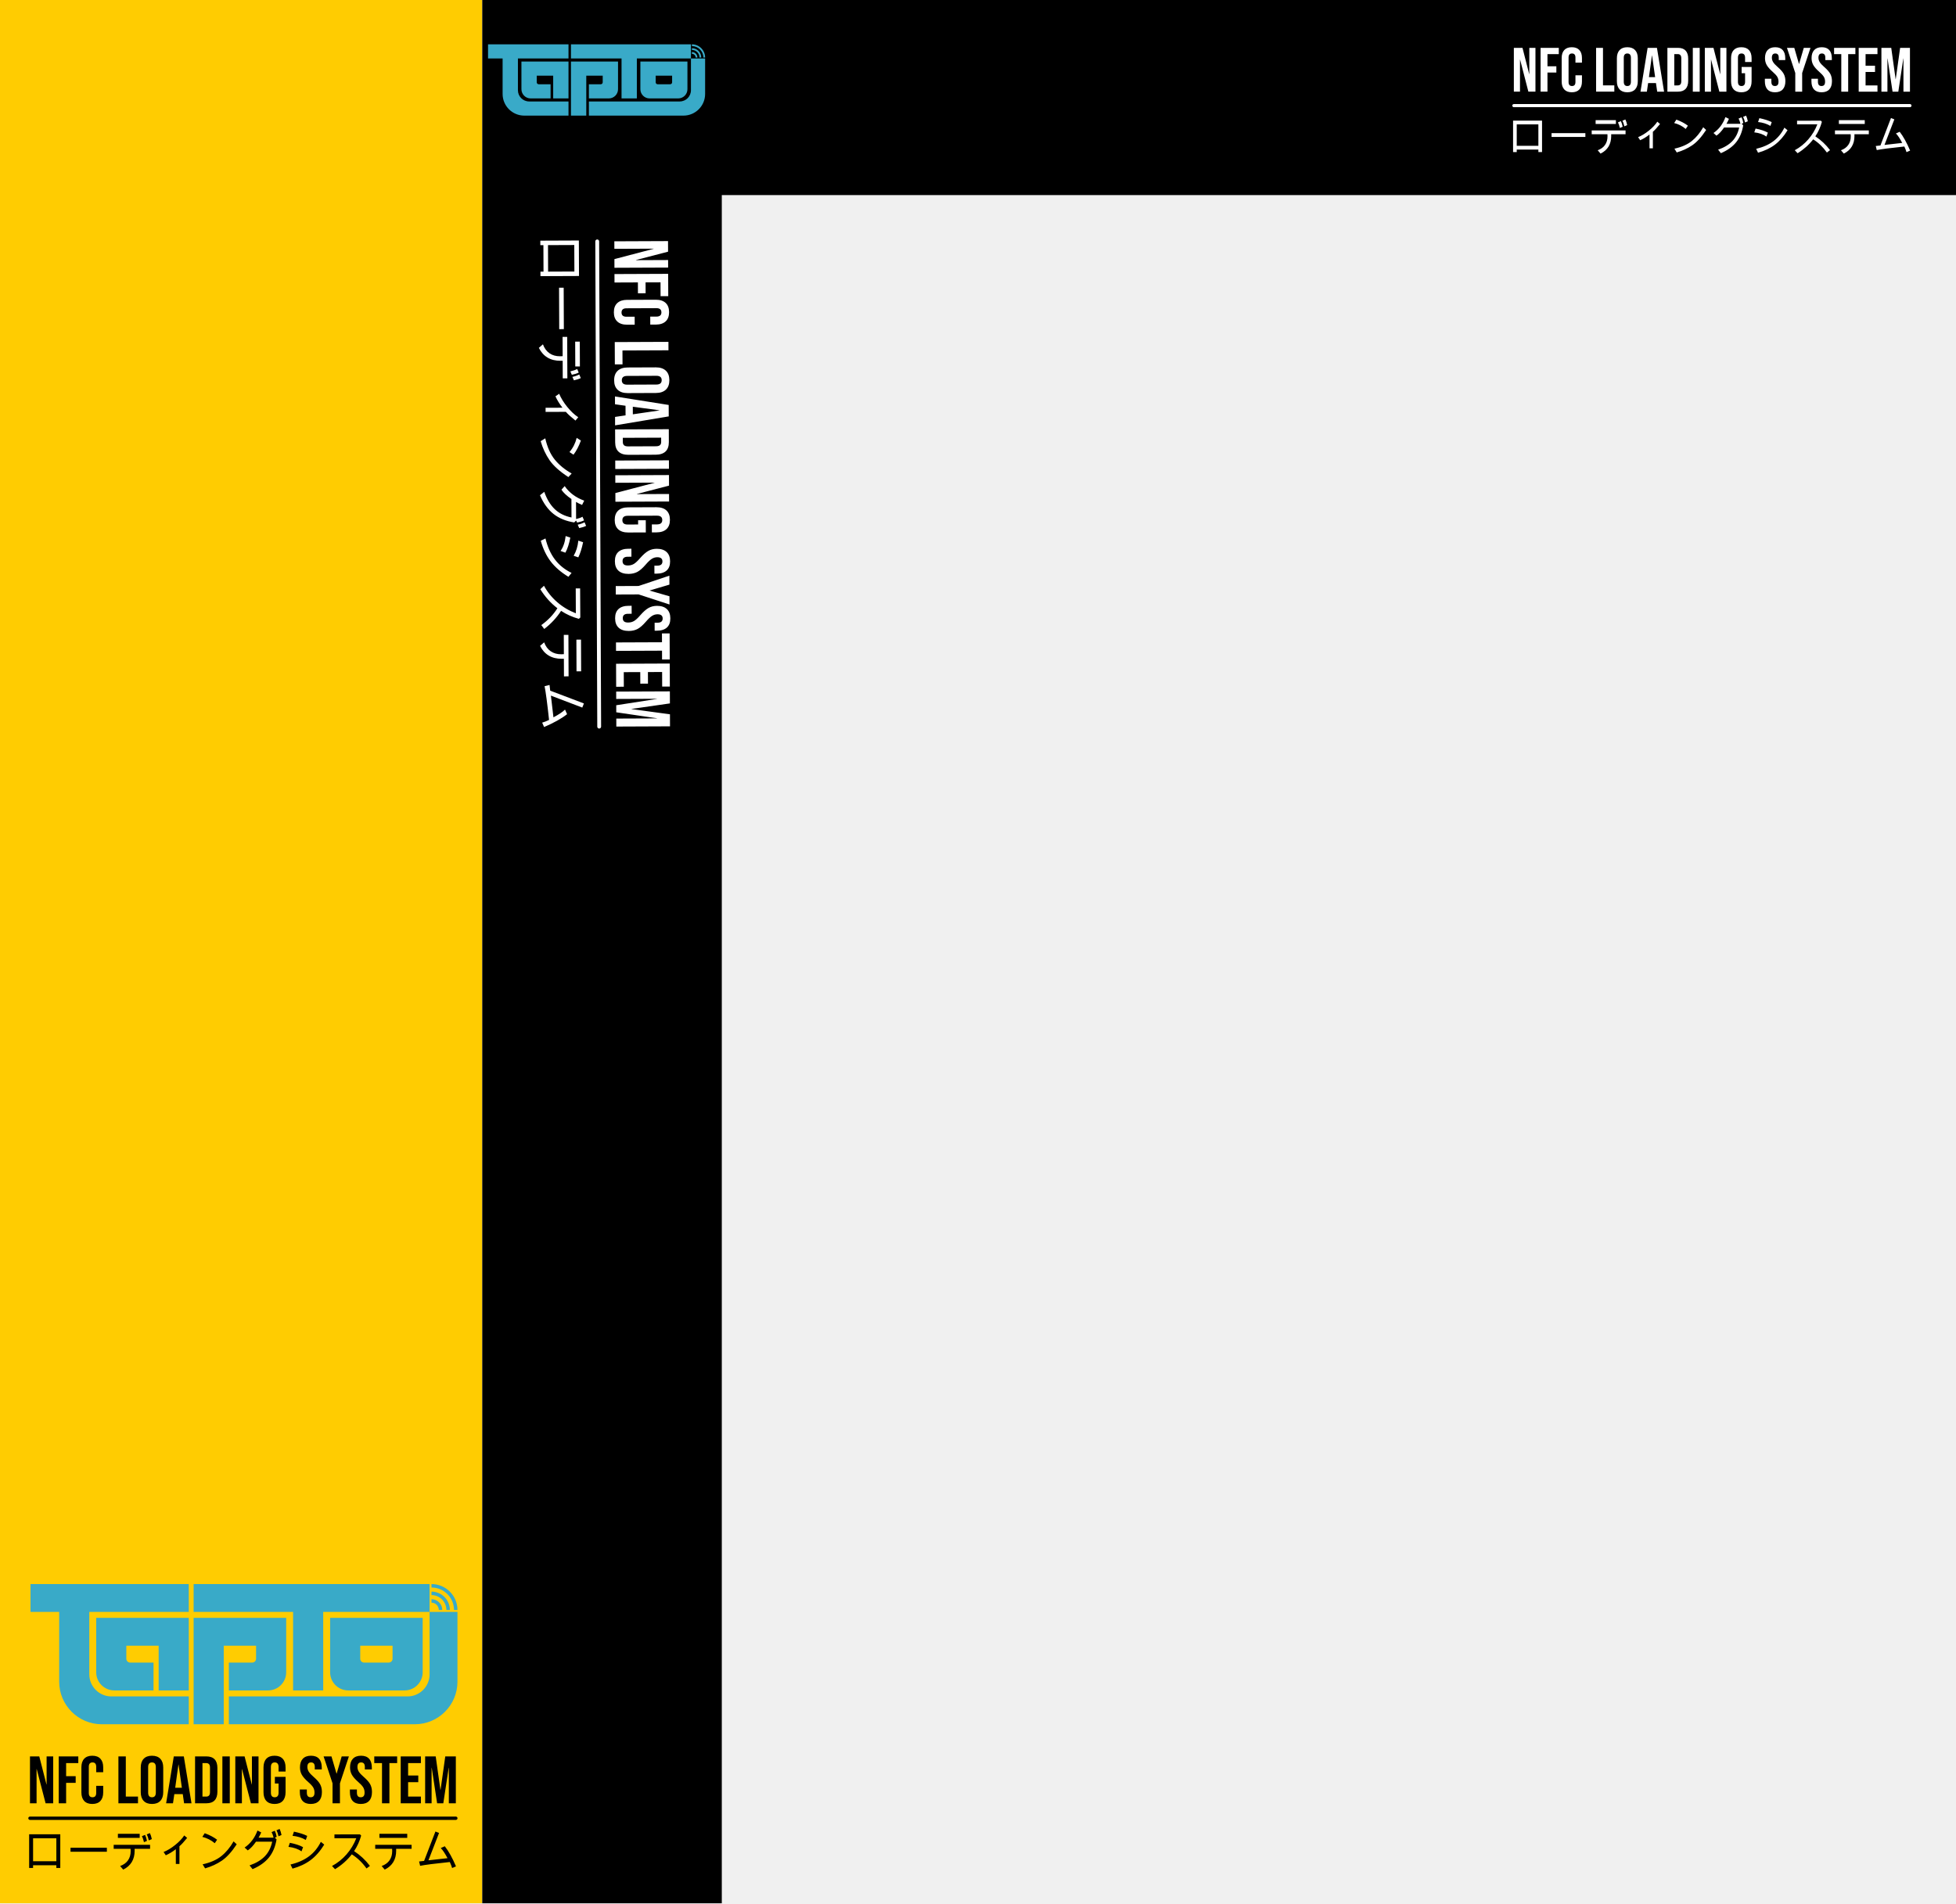
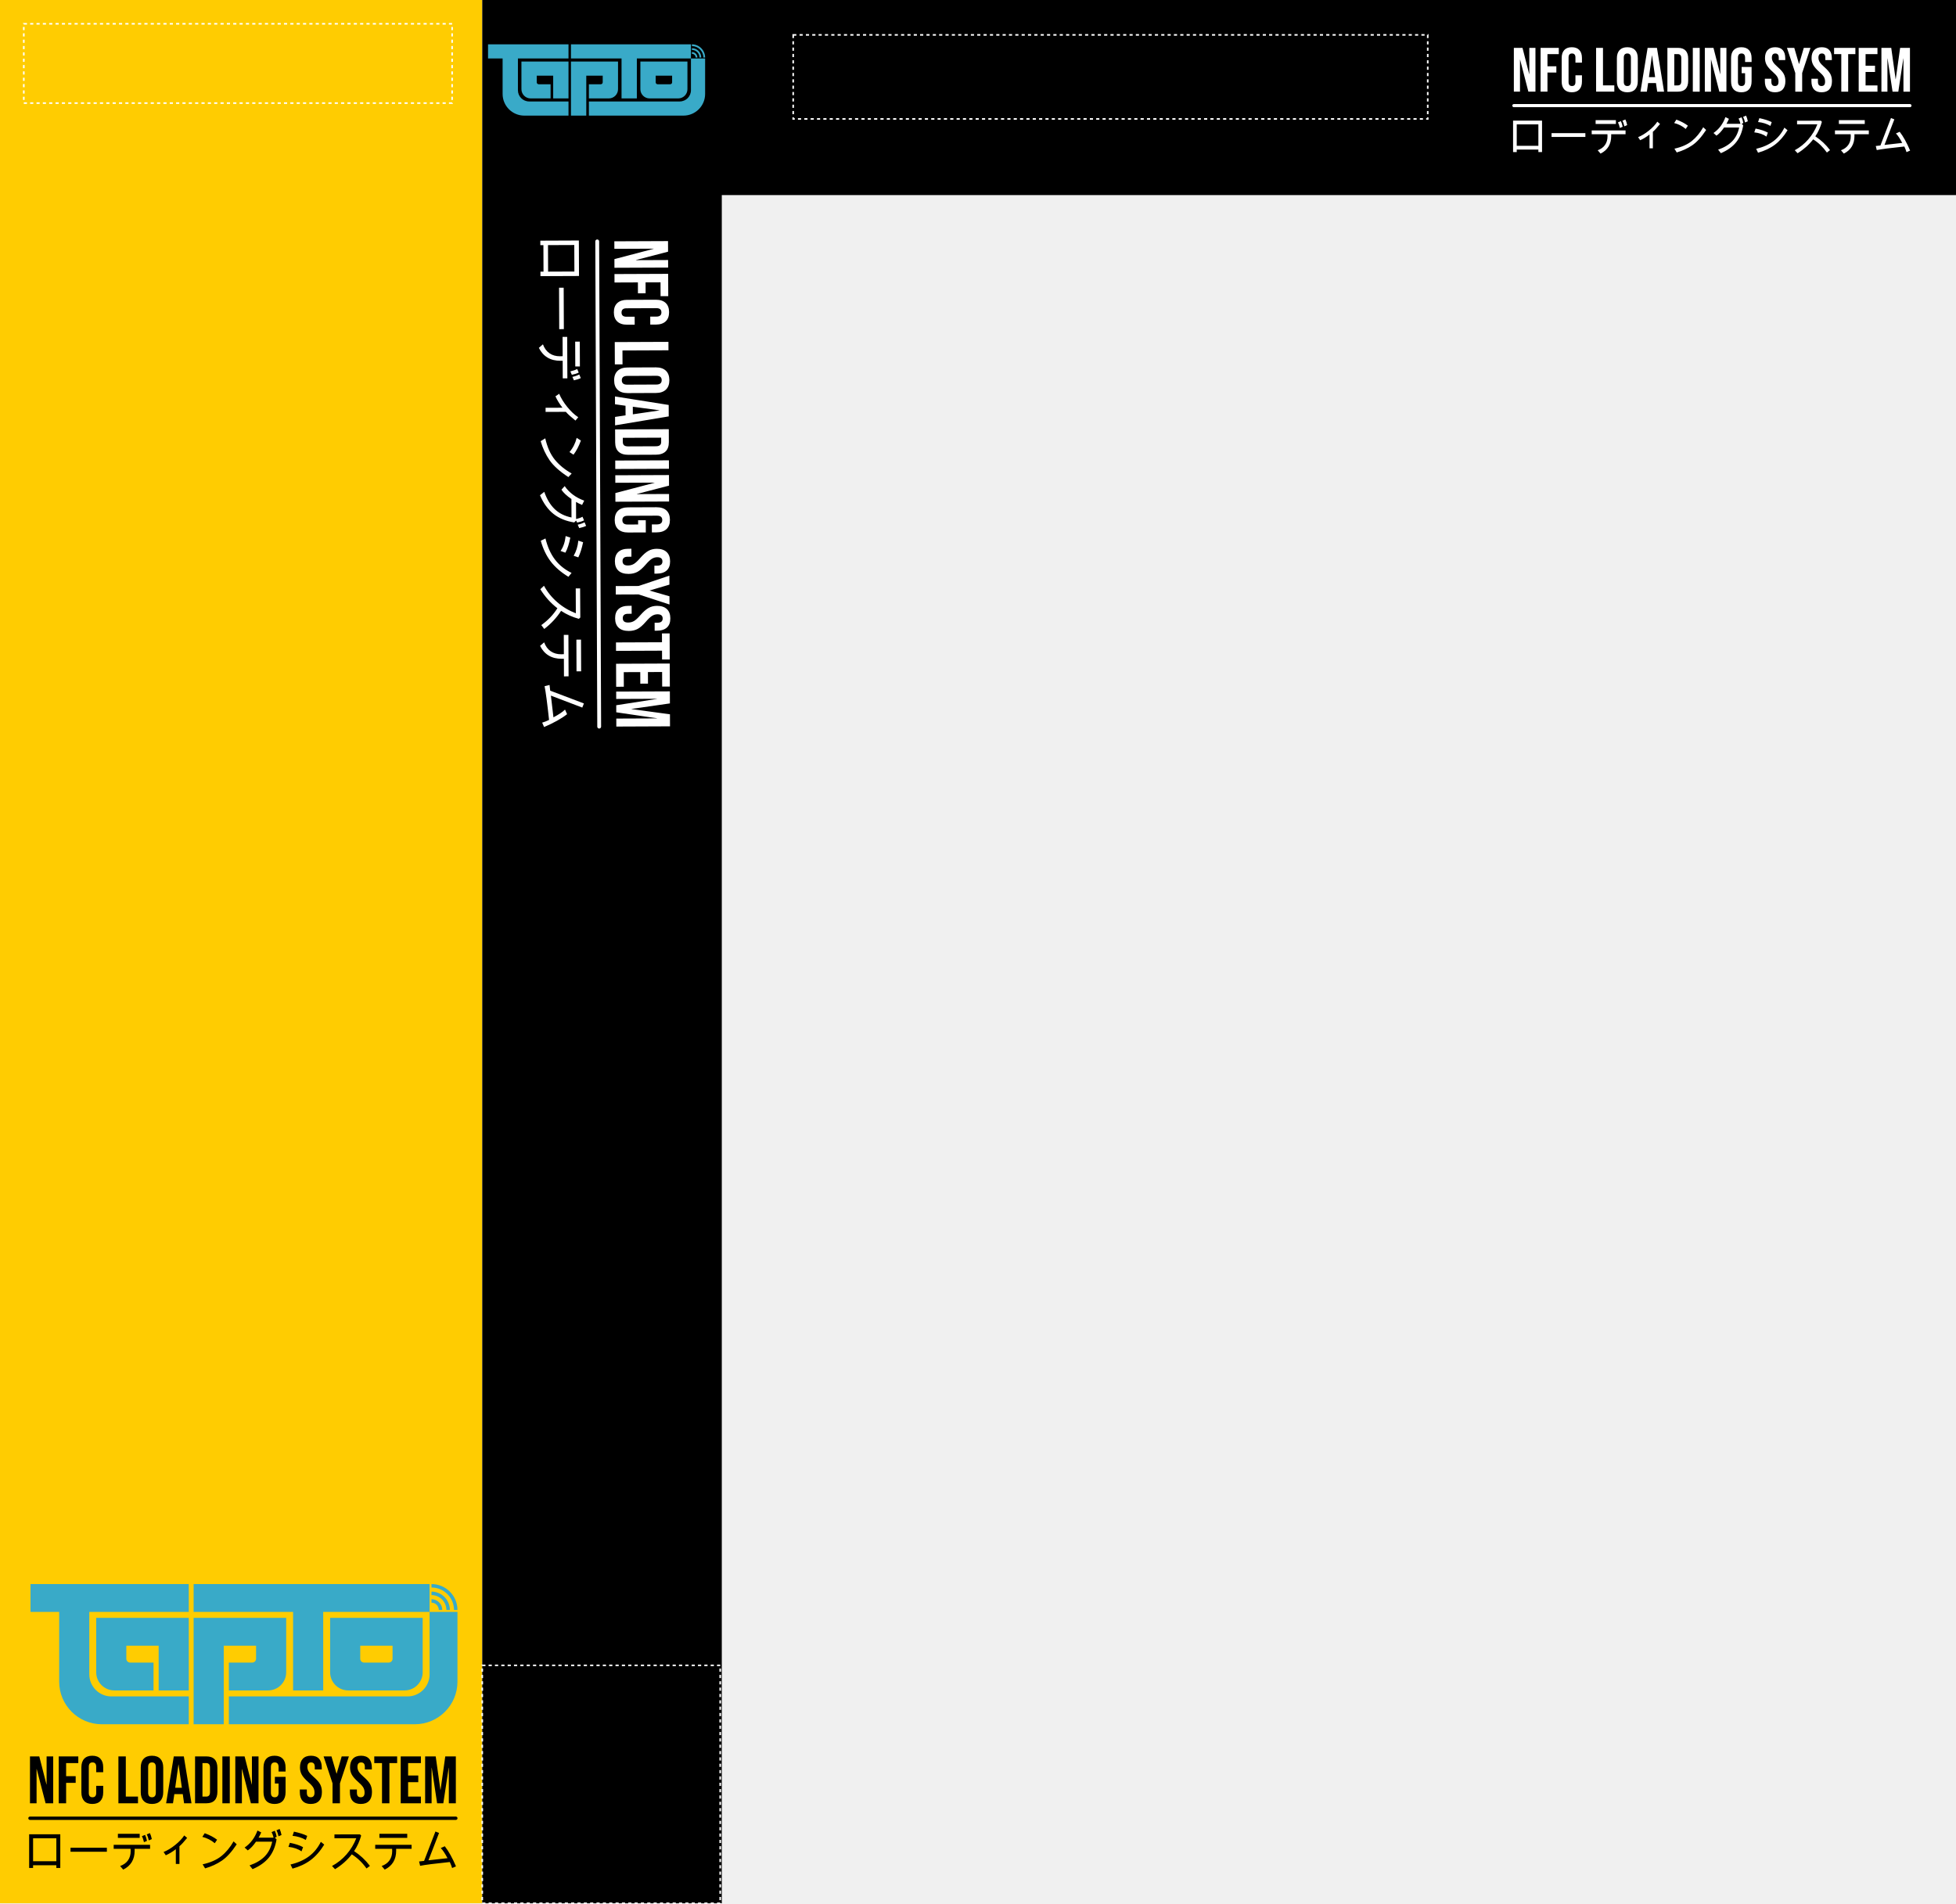
<svg xmlns="http://www.w3.org/2000/svg" width="1233" height="1200" viewBox="0 0 1233 1200" version="1.1" xml:space="preserve" id="svg2">
  <rect x="0" y="0" width="1233" height="1200" fill="transparent" stroke-width="0" stroke="transparent" id="rect1" />
  <rect x="0" y="0" width="304" height="1200" fill="#ffcc01" stroke-width="0" stroke="transparent" id="rect2" />
  <path d="M 304 0 H 1233 V 123 H 455 V 1200 H 304 Z" fill="black" id="path2" />
  <path id="TapTo-Logo---Top" d="m 435.552,36.874 h -34.098 v 25.178 h -9.653 V 36.874 h -31.882 v -8.927 h 75.633 z m 0,0 h 8.932 v 22.364 c 0,7.545 -6.12,13.661 -13.669,13.661 h -59.601 v -8.926 h 57.254 c 3.912,0 7.084,-3.17 7.084,-7.081 z m 0.61,-2.953 v -1.112 c 1.907,0 3.458,1.55 3.458,3.456 h -1.113 c 0,-1.292 -1.052,-2.344 -2.345,-2.344 z m 4.777,2.344 c 0,-2.633 -2.143,-4.775 -4.777,-4.775 v -1.112 c 3.248,0 5.89,2.641 5.89,5.887 z m 2.432,0 c 0,-3.973 -3.235,-7.205 -7.209,-7.205 v -1.113 c 4.588,0 8.322,3.731 8.322,8.318 z m -85.007,0.609 h -31.882 v 20.019 c 0,3.91 3.172,7.08 7.084,7.08 h 24.798 v 8.926 h -27.867 c -7.549,0 -13.668,-6.116 -13.668,-13.661 V 36.874 h -9.184 v -8.927 h 50.719 z m -29.667,1.921 h 29.667 v 23.257 h -9.654 v -14.33 h -10.36 v 4.169 c 0,0.682 0.553,1.234 1.235,1.234 h 7.483 v 8.927 h -12.562 c -3.209,0 -5.81,-2.6 -5.81,-5.807 z m 31.222,0 h 29.667 v 17.451 c 0,3.207 -2.601,5.807 -5.811,5.807 h -12.562 v -8.927 h 7.483 c 0.682,0 1.236,-0.552 1.236,-1.234 v -4.169 h -10.36 v 25.177 h -9.654 z m 73.418,0 v 17.451 c 0,3.207 -2.601,5.807 -5.81,5.807 h -18.047 c -3.209,0 -5.811,-2.6 -5.811,-5.807 V 38.794 Z m -9.654,8.927 h -10.36 v 4.169 c 0,0.682 0.554,1.234 1.236,1.234 h 7.888 c 0.683,0 1.235,-0.552 1.235,-1.234 z" style="clip-rule:evenodd;fill:#39aac8;fill-rule:evenodd;stroke-width:1;stroke-linejoin:round;stroke-miterlimit:2;fill-opacity:1" />
  <path id="TapTo-Logo---Top-3" d="m 270.801,1016.273 h -67.061 v 49.518 h -18.986 v -49.518 h -62.703 v -17.556 h 148.75 z m 0,0 h 17.566 v 43.984 c 0,14.839 -12.037,26.867 -26.884,26.867 H 144.265 v -17.555 h 112.603 c 7.694,0 13.933,-6.235 13.933,-13.926 z m 1.199,-5.808 v -2.187 c 3.75,0 6.8,3.048 6.8,6.796 h -2.189 c 0,-2.542 -2.069,-4.61 -4.612,-4.61 z m 9.395,4.611 c 0,-5.179 -4.215,-9.392 -9.395,-9.392 v -2.187 c 6.387,0 11.584,5.194 11.584,11.578 z m 4.784,0 c 0,-7.814 -6.362,-14.171 -14.179,-14.171 v -2.189 c 9.024,0 16.367,7.339 16.367,16.359 z m -167.186,1.197 H 56.289 v 39.371 c 0,7.69 6.238,13.925 13.933,13.925 h 48.771 v 17.555 H 64.185 c -14.847,0 -26.882,-12.029 -26.882,-26.867 v -43.984 H 19.241 v -17.556 h 99.751 z m -58.347,3.777 h 58.347 v 45.741 h -18.986 v -28.184 H 79.631 v 8.2 c 0,1.342 1.087,2.428 2.43,2.428 h 14.717 v 17.556 H 72.072 c -6.311,0 -11.427,-5.113 -11.427,-11.42 z m 61.406,0 h 58.347 v 34.321 c 0,6.308 -5.116,11.42 -11.428,11.42 h -24.706 v -17.556 h 14.717 c 1.342,0 2.431,-1.086 2.431,-2.428 v -8.2 h -20.375 v 49.517 h -18.986 z m 144.393,0 v 34.321 c 0,6.308 -5.116,11.42 -11.427,11.42 h -35.493 c -6.311,0 -11.428,-5.113 -11.428,-11.42 v -34.321 z m -18.987,17.557 h -20.375 v 8.2 c 0,1.342 1.089,2.428 2.432,2.428 h 15.514 c 1.343,0 2.43,-1.086 2.43,-2.428 z" style="clip-rule:evenodd;fill:#39aac8;fill-rule:evenodd;stroke-width:1;stroke-linejoin:round;stroke-miterlimit:2;fill-opacity:1" />
  <path id="NFC-Loading-System" d="m 972.05,95.871 h -2.308 v -1.58 h -13.639 v 1.58 h -2.309 v -19.83 h 18.257 z m -2.308,-3.943 v -13.523 h -13.639 v 13.523 z m 29.624,-5.6 h -21.313 v -2.376 h 21.313 z m 26.356,-7.449 -1.772,0.77 c -0.307,-1.455 -0.715,-2.632 -1.222,-3.531 l 1.859,-0.783 c 0.474,0.958 0.852,2.14 1.135,3.544 z m -7.113,-0.732 h -12.778 v -2.376 h 12.778 z m 4.268,1.785 -1.759,0.758 c -0.316,-1.447 -0.724,-2.62 -1.223,-3.519 l 1.859,-0.783 c 0.475,0.958 0.849,2.14 1.123,3.544 z m 1.822,4.687 h -9.072 c 0.016,0.206 0.025,0.557 0.025,1.053 0,5.232 -2.234,8.956 -6.702,11.174 l -1.809,-2.106 c 2.03,-0.737 3.567,-1.854 4.612,-3.352 1.044,-1.498 1.565,-3.301 1.565,-5.408 0,-0.616 -0.016,-1.07 -0.049,-1.361 h -9.909 v -2.376 h 21.339 z m 21.738,-6.447 c -1.905,2.345 -3.41,3.985 -4.517,4.918 v 10.416 h -2.121 v -8.682 c -2.038,1.566 -3.997,2.761 -5.878,3.583 l -1.31,-1.927 c 2.238,-0.907 4.506,-2.288 6.807,-4.141 2.301,-1.854 4.07,-3.727 5.311,-5.62 z m 17.558,1.078 -1.372,2.055 c -2.063,-1.789 -4.492,-3.035 -7.288,-3.737 l 1.41,-2.157 c 2.944,1.095 5.362,2.375 7.25,3.839 z m 11.506,2.684 c -2.937,4.461 -5.848,7.676 -8.736,9.645 -2.886,1.97 -6.152,3.481 -9.796,4.534 l -1.46,-2.376 c 4.559,-1.01 8.216,-2.624 10.969,-4.841 2.754,-2.218 5.15,-5.108 7.188,-8.67 z m 26.268,-5.471 -1.759,0.757 c -0.316,-1.455 -0.724,-2.628 -1.223,-3.518 l 1.859,-0.797 c 0.474,0.959 0.848,2.145 1.123,3.558 z m -2.832,1.053 -1.049,0.526 0.974,0.989 c -0.691,4.246 -2.163,7.785 -4.418,10.615 -2.255,2.829 -5.471,5.14 -9.647,6.929 l -1.759,-2.209 c 3.802,-1.327 6.783,-3.114 8.941,-5.362 2.159,-2.248 3.6,-5.115 4.324,-8.599 h -9.509 c -1.622,2.372 -3.224,4.079 -4.804,5.125 l -1.859,-1.682 c 3.427,-2.338 5.94,-5.677 7.537,-10.018 l 2.196,1.104 c -0.482,1.148 -1.002,2.184 -1.559,3.108 h 8.822 c -0.324,-1.361 -0.719,-2.457 -1.185,-3.287 l 1.872,-0.797 c 0.474,0.959 0.848,2.145 1.123,3.558 z m 17.895,-0.527 -0.824,2.389 c -2.229,-1.319 -4.822,-2.132 -7.775,-2.44 l 0.824,-2.453 c 3.277,0.702 5.87,1.537 7.775,2.504 z m 9.983,5.125 c -2.354,3.844 -5.005,6.878 -7.95,9.099 -2.944,2.222 -6.497,3.907 -10.657,5.055 l -1.172,-2.427 c 4.333,-1.036 7.947,-2.639 10.837,-4.81 2.891,-2.17 5.21,-5.019 6.958,-8.547 z m -12.417,1.503 -0.898,2.491 c -1.963,-1.413 -4.518,-2.299 -7.662,-2.658 l 0.823,-2.389 c 3.153,0.608 5.733,1.46 7.737,2.556 z m 39.209,11.044 -1.996,1.503 c -2.463,-3.459 -5.341,-6.229 -8.636,-8.31 -2.67,3.442 -5.944,6.358 -9.821,8.747 l -1.784,-1.888 c 3.219,-1.738 6.055,-4.011 8.504,-6.82 2.45,-2.808 4.362,-5.981 5.735,-9.517 h -12.803 v -2.26 l 14.975,-0.026 0.686,0.732 c -0.931,3.365 -2.312,6.409 -4.142,9.132 3.552,2.328 6.647,5.232 9.284,8.707 z m 21.875,-16.516 h -16.31 v -2.376 h 16.31 z m 2.558,6.473 h -9.072 c 0.017,0.206 0.025,0.557 0.025,1.053 0,5.232 -2.233,8.956 -6.701,11.174 l -1.81,-2.106 c 2.03,-0.737 3.567,-1.854 4.611,-3.352 1.044,-1.498 1.566,-3.301 1.566,-5.408 0,-0.616 -0.017,-1.07 -0.05,-1.361 h -9.908 v -2.376 h 21.338 z m 26.032,10.326 -2.271,0.976 c -0.308,-1.096 -0.766,-2.277 -1.373,-3.544 -8.585,0.89 -14.379,1.635 -17.383,2.234 l -0.612,-2.555 2.933,-0.334 6.651,-17.313 2.121,0.847 -6.214,16.119 11.168,-1.259 c -1.422,-2.739 -2.741,-4.73 -3.955,-5.972 l 2.37,-1.053 c 2.28,2.945 4.468,6.897 6.565,11.854 z M 954.284,67.584 c -0.544,0 -0.986,-0.442 -0.986,-0.986 0,-0.545 0.442,-0.987 0.986,-0.987 h 249.69 c 0.544,0 0.986,0.442 0.986,0.987 0,0.544 -0.442,0.986 -0.986,0.986 z m 0,-37.416 h 5.446 l 4.221,16.532 h 0.079 v -16.532 h 3.867 v 27.618 h -4.459 l -5.209,-20.161 h -0.078 v 20.161 h -3.867 z m 16.849,0 h 11.482 v 3.945 h -7.142 v 7.694 h 5.603 v 3.945 h -5.603 v 12.033 h -4.34 z m 19.689,28.013 c -2.077,0 -3.662,-0.592 -4.754,-1.776 -1.091,-1.183 -1.637,-2.853 -1.637,-5.011 v -14.834 c 0,-2.157 0.546,-3.827 1.637,-5.011 1.092,-1.184 2.677,-1.776 4.754,-1.776 2.078,0 3.663,0.592 4.755,1.776 1.091,1.183 1.637,2.853 1.637,5.011 v 2.919 h -4.103 v -3.195 c 0,-1.71 -0.724,-2.565 -2.17,-2.565 -1.447,0 -2.17,0.855 -2.17,2.565 v 15.427 c 0,1.683 0.723,2.525 2.17,2.525 1.446,0 2.17,-0.842 2.17,-2.525 v -4.221 h 4.103 v 3.905 c 0,2.157 -0.546,3.827 -1.637,5.011 -1.092,1.184 -2.677,1.776 -4.755,1.776 z m 15.311,-28.013 h 4.339 v 23.672 h 7.143 v 3.945 h -11.482 z m 19.689,28.013 c -2.13,0 -3.761,-0.605 -4.893,-1.815 -1.131,-1.21 -1.697,-2.919 -1.697,-5.13 v -14.518 c 0,-2.21 0.566,-3.919 1.697,-5.13 1.131,-1.21 2.762,-1.815 4.893,-1.815 2.131,0 3.761,0.605 4.892,1.815 1.131,1.21 1.697,2.919 1.697,5.13 v 14.518 c 0,2.21 -0.566,3.919 -1.697,5.13 -1.131,1.21 -2.761,1.815 -4.892,1.815 z m 0,-3.945 c 1.499,0 2.249,-0.908 2.249,-2.723 v -15.072 c 0,-1.814 -0.75,-2.722 -2.249,-2.722 -1.499,0 -2.249,0.908 -2.249,2.722 v 15.072 c 0,1.815 0.75,2.723 2.249,2.723 z m 12.784,-24.067 h 5.88 l 4.498,27.618 h -4.34 l -0.789,-5.485 v 0.079 h -4.933 l -0.789,5.406 h -4.025 z m 4.736,18.465 -1.934,-13.651 h -0.079 l -1.893,13.651 z m 7.734,-18.465 h 6.629 c 2.157,0 3.774,0.579 4.853,1.736 1.078,1.157 1.617,2.853 1.617,5.09 v 13.966 c 0,2.236 -0.539,3.932 -1.617,5.09 -1.079,1.157 -2.696,1.736 -4.853,1.736 h -6.629 z m 6.55,23.672 c 0.71,0 1.256,-0.21 1.637,-0.631 0.382,-0.421 0.572,-1.105 0.572,-2.052 v -14.36 c 0,-0.947 -0.19,-1.631 -0.572,-2.052 -0.381,-0.421 -0.927,-0.631 -1.637,-0.631 h -2.209 v 19.727 z m 9.47,-23.672 h 4.34 v 27.618 h -4.34 z m 7.576,0 h 5.446 l 4.221,16.532 h 0.079 v -16.532 h 3.867 v 27.618 h -4.459 l -5.209,-20.161 h -0.078 v 20.161 h -3.867 z m 23.004,28.013 c -2.104,0 -3.709,-0.599 -4.814,-1.795 -1.104,-1.197 -1.657,-2.913 -1.657,-5.15 v -14.518 c 0,-2.236 0.553,-3.952 1.657,-5.15 1.105,-1.196 2.71,-1.795 4.814,-1.795 2.104,0 3.708,0.599 4.814,1.795 1.105,1.197 1.657,2.913 1.657,5.15 v 2.367 h -4.103 v -2.644 c 0,-1.814 -0.75,-2.722 -2.249,-2.722 -1.499,0 -2.249,0.908 -2.249,2.722 v 15.112 c 0,1.788 0.75,2.683 2.249,2.683 1.499,0 2.249,-0.895 2.249,-2.683 v -5.406 h -2.17 v -3.945 h 6.274 v 9.035 c 0,2.236 -0.552,3.952 -1.657,5.15 -1.105,1.196 -2.709,1.795 -4.814,1.795 z m 21.228,0 c -2.104,0 -3.696,-0.599 -4.774,-1.795 -1.078,-1.197 -1.618,-2.913 -1.618,-5.15 v -1.578 h 4.104 v 1.894 c 0,1.788 0.749,2.683 2.248,2.683 0.737,0 1.296,-0.217 1.677,-0.651 0.382,-0.434 0.572,-1.138 0.572,-2.111 0,-1.157 -0.263,-2.176 -0.789,-3.057 -0.526,-0.881 -1.499,-1.94 -2.919,-3.176 -1.789,-1.578 -3.038,-3.005 -3.748,-4.28 -0.711,-1.276 -1.066,-2.716 -1.066,-4.32 0,-2.183 0.553,-3.873 1.657,-5.071 1.105,-1.196 2.71,-1.795 4.814,-1.795 2.078,0 3.649,0.599 4.715,1.795 1.065,1.197 1.597,2.913 1.597,5.15 v 1.144 h -4.104 v -1.421 c 0,-0.946 -0.184,-1.637 -0.552,-2.071 -0.368,-0.434 -0.908,-0.651 -1.618,-0.651 -1.446,0 -2.17,0.881 -2.17,2.644 0,0.999 0.27,1.933 0.809,2.801 0.539,0.867 1.519,1.919 2.939,3.156 1.815,1.578 3.065,3.011 3.748,4.3 0.684,1.288 1.026,2.801 1.026,4.536 0,2.262 -0.559,3.998 -1.676,5.209 -1.118,1.21 -2.743,1.815 -4.873,1.815 z m 12.784,-12.152 -5.247,-15.861 h 4.616 l 2.959,10.14 h 0.079 l 2.959,-10.14 h 4.221 l -5.247,15.861 v 11.757 h -4.34 z m 16.573,12.152 c -2.105,0 -3.696,-0.599 -4.774,-1.795 -1.079,-1.197 -1.618,-2.913 -1.618,-5.15 v -1.578 h 4.103 v 1.894 c 0,1.788 0.75,2.683 2.249,2.683 0.737,0 1.296,-0.217 1.677,-0.651 0.381,-0.434 0.572,-1.138 0.572,-2.111 0,-1.157 -0.263,-2.176 -0.789,-3.057 -0.526,-0.881 -1.499,-1.94 -2.92,-3.176 -1.788,-1.578 -3.038,-3.005 -3.748,-4.28 -0.71,-1.276 -1.065,-2.716 -1.065,-4.32 0,-2.183 0.552,-3.873 1.657,-5.071 1.105,-1.196 2.709,-1.795 4.814,-1.795 2.078,0 3.65,0.599 4.715,1.795 1.065,1.197 1.598,2.913 1.598,5.15 v 1.144 h -4.103 v -1.421 c 0,-0.946 -0.184,-1.637 -0.552,-2.071 -0.369,-0.434 -0.908,-0.651 -1.618,-0.651 -1.447,0 -2.17,0.881 -2.17,2.644 0,0.999 0.27,1.933 0.809,2.801 0.539,0.867 1.519,1.919 2.939,3.156 1.815,1.578 3.064,3.011 3.748,4.3 0.684,1.288 1.026,2.801 1.026,4.536 0,2.262 -0.559,3.998 -1.677,5.209 -1.118,1.21 -2.742,1.815 -4.872,1.815 z m 12.429,-24.067 h -4.538 v -3.945 h 13.416 v 3.945 h -4.537 v 23.672 h -4.34 z m 10.969,-3.945 h 11.837 v 3.945 h -7.497 v 7.299 h 5.958 v 3.945 h -5.958 v 8.483 h 7.497 v 3.945 h -11.837 z m 14.323,0 h 6.195 l 2.762,19.766 h 0.079 l 2.761,-19.766 h 6.196 v 27.618 h -4.104 v -20.911 h -0.078 l -3.157,20.911 h -3.63 l -3.156,-20.911 h -0.079 v 20.911 h -3.787 z" style="clip-rule:evenodd;fill:#ffffff;fill-rule:evenodd;stroke-width:1;stroke-linejoin:round;stroke-miterlimit:2" />
  <path id="NFC-Loading-System-2" d="m 340.688,174.107 -0.011,-2.828 1.936,-0.007 -0.068,-16.712 -1.936,0.007 -0.011,-2.829 24.297,-0.099 0.091,22.37 z m 4.82,-2.848 16.57,-0.068 -0.068,-16.712 -16.57,0.068 z m 7.009,36.269 -0.106,-26.114 2.912,-0.012 0.106,26.114 z m 9.258,32.256 -0.952,-2.167 c 1.781,-0.384 3.222,-0.889 4.321,-1.515 l 0.969,2.274 c -1.172,0.586 -2.618,1.055 -4.337,1.408 z m 0.861,-8.719 -0.064,-15.657 2.912,-0.012 0.064,15.657 z m -2.166,5.238 -0.938,-2.152 c 1.772,-0.395 3.207,-0.9 4.306,-1.516 l 0.969,2.274 c -1.172,0.587 -2.618,1.051 -4.337,1.394 z m -5.734,2.256 -0.045,-11.116 c -0.252,0.021 -0.682,0.034 -1.29,0.036 -6.41,0.026 -10.985,-2.693 -13.725,-8.155 l 2.572,-2.227 c 0.913,2.484 2.29,4.362 4.131,5.634 1.841,1.272 4.053,1.901 6.634,1.891 0.755,-0.004 1.311,-0.025 1.668,-0.067 l -0.05,-12.141 2.912,-0.012 0.106,26.146 z m 8.007,26.603 c -2.883,-2.323 -4.9,-4.159 -6.049,-5.51 l -12.762,0.052 -0.011,-2.599 10.638,-0.043 c -1.929,-2.49 -3.403,-4.884 -4.42,-7.184 l 2.355,-1.615 c 1.123,2.738 2.826,5.51 5.108,8.319 2.283,2.81 4.587,4.969 6.912,6.479 z m -1.233,21.518 -2.525,-1.671 c 2.182,-2.537 3.697,-5.52 4.543,-8.948 l 2.65,1.717 c -1.327,3.613 -2.884,6.581 -4.668,8.902 z m -3.232,14.111 c -5.481,-3.577 -9.434,-7.128 -11.861,-10.656 -2.428,-3.527 -4.296,-7.52 -5.605,-11.98 l 2.904,-1.801 c 1.26,5.582 3.256,10.054 5.987,13.416 2.732,3.364 6.284,6.284 10.659,8.764 z m 6.834,32.158 -0.936,-2.152 c 1.781,-0.394 3.217,-0.9 4.305,-1.516 l 0.986,2.274 c -1.173,0.586 -2.624,1.05 -4.354,1.394 z m -1.304,-3.465 -0.65,-1.283 -1.207,1.198 c -5.206,-0.826 -9.549,-2.612 -13.028,-5.36 -3.478,-2.749 -6.325,-6.677 -8.538,-11.785 l 2.698,-2.167 c 1.645,4.652 3.85,8.295 6.614,10.928 2.765,2.634 6.285,4.386 10.558,5.256 l -0.047,-11.651 c -2.915,-1.976 -5.014,-3.93 -6.303,-5.861 l 2.052,-2.286 c 2.882,4.188 6.985,7.249 12.312,9.185 l -1.342,2.696 c -1.409,-0.585 -2.681,-1.217 -3.816,-1.895 l 0.044,10.809 c 1.666,-0.404 3.007,-0.893 4.022,-1.468 l 0.986,2.29 c -1.173,0.586 -2.624,1.05 -4.354,1.394 z m 0.735,21.923 -2.932,-0.998 c 1.605,-2.738 2.588,-5.918 2.951,-9.538 l 3.01,0.998 c -0.844,4.019 -1.854,7.2 -3.03,9.539 z m -6.229,12.257 c -4.722,-2.865 -8.452,-6.098 -11.188,-9.695 -2.738,-3.596 -4.82,-7.941 -6.246,-13.033 l 2.968,-1.448 c 1.291,5.304 3.273,9.724 5.948,13.254 2.674,3.532 6.176,6.359 10.507,8.482 z m -1.904,-15.207 -3.057,-1.088 c 1.722,-2.413 2.795,-5.547 3.219,-9.401 l 2.932,0.997 c -0.729,3.867 -1.76,7.031 -3.094,9.492 z m -13.336,48.097 -1.852,-2.438 c 4.226,-3.035 7.605,-6.576 10.139,-10.623 -4.231,-3.255 -7.819,-7.251 -10.766,-11.99 l 2.305,-2.195 c 2.146,3.936 4.945,7.399 8.398,10.385 3.453,2.988 7.35,5.314 11.689,6.979 l -0.064,-15.688 2.769,-0.011 0.107,18.348 -0.894,0.844 c -4.128,-1.124 -7.864,-2.801 -11.21,-5.03 -2.835,4.364 -6.377,8.17 -10.622,11.419 z m 20.345,26.721 -0.081,-19.984 2.912,-0.012 0.081,19.984 z m -7.918,3.167 -0.045,-11.116 c -0.252,0.022 -0.682,0.034 -1.29,0.036 -6.41,0.026 -10.985,-2.692 -13.725,-8.154 l 2.572,-2.228 c 0.913,2.484 2.29,4.362 4.131,5.633 1.841,1.272 4.053,1.903 6.634,1.892 0.755,-0.004 1.311,-0.026 1.668,-0.068 l -0.05,-12.14 2.912,-0.012 0.106,26.145 z m -12.522,31.947 -1.207,-2.778 c 1.341,-0.383 2.786,-0.95 4.336,-1.7 -1.133,-10.514 -2.075,-17.61 -2.824,-21.287 l 3.128,-0.763 0.424,3.592 21.246,8.062 -1.027,2.603 -19.781,-7.533 1.599,13.678 c 3.349,-1.756 5.782,-3.382 7.297,-4.876 l 1.302,2.899 c -3.597,2.809 -8.428,5.508 -14.492,8.103 z m 32.279,-306.192 c -0.002,-0.667 0.537,-1.21 1.203,-1.213 0.668,-0.002 1.212,0.537 1.214,1.203 l 1.246,305.938 c 0.002,0.667 -0.537,1.21 -1.205,1.213 -0.667,0.002 -1.21,-0.537 -1.213,-1.203 z m 45.844,-0.187 0.027,6.672 -20.235,5.255 3.9e-4,0.097 20.256,-0.083 0.019,4.739 -33.839,0.138 -0.022,-5.464 24.677,-6.482 -3.9e-4,-0.096 -24.703,0.101 -0.019,-4.739 z m 0.084,20.644 0.057,14.069 -4.834,0.02 -0.036,-8.751 -9.427,0.038 0.028,6.865 -4.834,0.02 -0.028,-6.865 -14.744,0.06 -0.022,-5.318 z m -34.225,24.264 c -0.01,-2.545 0.707,-4.49 2.153,-5.834 1.444,-1.343 3.488,-2.02 6.131,-2.031 l 18.176,-0.074 c 2.643,-0.011 4.692,0.65 6.147,1.981 1.456,1.332 2.19,3.272 2.2,5.817 0.01,2.546 -0.707,4.492 -2.153,5.836 -1.444,1.343 -3.488,2.02 -6.131,2.031 l -3.577,0.015 -0.021,-5.028 3.915,-0.016 c 2.095,-0.009 3.14,-0.9 3.132,-2.672 -0.007,-1.773 -1.059,-2.655 -3.154,-2.646 l -18.902,0.077 c -2.062,0.009 -3.091,0.899 -3.083,2.672 0.007,1.772 1.043,2.655 3.105,2.647 l 5.172,-0.021 0.021,5.028 -4.785,0.019 c -2.643,0.011 -4.692,-0.65 -6.147,-1.981 -1.456,-1.332 -2.19,-3.272 -2.2,-5.818 z m 34.4,18.62 0.022,5.317 -29.005,0.118 0.036,8.752 -4.834,0.02 -0.057,-14.069 z m -34.225,24.264 c -0.011,-2.61 0.723,-4.612 2.2,-6.004 1.477,-1.392 3.568,-2.094 6.277,-2.105 l 17.789,-0.072 c 2.708,-0.011 4.805,0.674 6.294,2.054 1.488,1.38 2.238,3.375 2.248,5.986 0.011,2.611 -0.723,4.612 -2.2,6.004 -1.477,1.392 -3.568,2.094 -6.277,2.105 l -17.789,0.072 c -2.708,0.011 -4.805,-0.674 -6.294,-2.054 -1.488,-1.38 -2.238,-3.374 -2.249,-5.985 z m 4.834,-0.02 c 0.007,1.837 1.124,2.751 3.348,2.742 l 18.467,-0.075 c 2.223,-0.009 3.332,-0.933 3.324,-2.769 -0.007,-1.837 -1.124,-2.751 -3.347,-2.742 l -18.467,0.075 c -2.224,0.009 -3.333,0.933 -3.326,2.77 z m 29.553,15.544 0.029,7.204 -33.817,5.65 -0.022,-5.318 6.716,-0.994 -0.097,3.9e-4 -0.025,-6.044 -6.627,-0.94 -0.02,-4.932 z m -22.601,5.894 16.717,-2.438 -3.9e-4,-0.097 -16.736,-2.252 z m 22.663,9.384 0.033,8.122 c 0.011,2.643 -0.691,4.627 -2.103,5.955 -1.412,1.327 -3.488,1.996 -6.228,2.007 l -17.113,0.07 c -2.74,0.011 -4.821,-0.641 -6.244,-1.956 -1.423,-1.316 -2.141,-3.295 -2.151,-5.938 l -0.033,-8.122 z m -28.972,8.143 c 0.004,0.87 0.264,1.538 0.781,2.003 0.518,0.466 1.357,0.695 2.517,0.691 l 17.595,-0.072 c 1.16,-0.005 1.998,-0.241 2.512,-0.711 0.514,-0.469 0.769,-1.139 0.765,-2.009 l -0.011,-2.707 -24.171,0.099 z m 29.052,11.485 0.022,5.318 -33.839,0.138 -0.022,-5.318 z m 0.038,9.282 0.027,6.672 -20.235,5.255 3.9e-4,0.097 20.256,-0.083 0.019,4.739 -33.839,0.138 -0.022,-5.464 24.677,-6.483 -3.8e-4,-0.096 -24.703,0.101 -0.019,-4.738 z m -34.208,28.326 c -0.011,-2.578 0.716,-4.548 2.176,-5.908 1.461,-1.359 3.561,-2.045 6.301,-2.056 l 17.789,-0.072 c 2.74,-0.011 4.846,0.658 6.318,2.005 1.471,1.348 2.213,3.312 2.224,5.89 0.011,2.578 -0.716,4.547 -2.176,5.907 -1.461,1.36 -3.561,2.045 -6.301,2.056 l -2.901,0.012 -0.021,-5.028 3.24,-0.013 c 2.223,-0.009 3.332,-0.933 3.324,-2.769 -0.007,-1.837 -1.124,-2.751 -3.347,-2.742 l -18.516,0.075 c -2.191,0.009 -3.284,0.932 -3.277,2.769 0.007,1.837 1.108,2.751 3.299,2.742 l 6.623,-0.027 -0.011,-2.659 4.834,-0.02 0.031,7.687 -11.07,0.045 c -2.74,0.011 -4.846,-0.657 -6.318,-2.005 -1.471,-1.348 -2.213,-3.311 -2.224,-5.889 z m 0.106,26.01 c -0.011,-2.578 0.716,-4.532 2.176,-5.859 1.461,-1.327 3.561,-1.997 6.301,-2.008 l 1.934,-0.007 0.021,5.029 -2.321,0.01 c -2.191,0.009 -3.284,0.931 -3.277,2.768 0.004,0.903 0.272,1.587 0.806,2.052 0.534,0.466 1.397,0.695 2.59,0.69 1.418,-0.006 2.665,-0.333 3.742,-0.982 1.077,-0.649 2.37,-1.847 3.877,-3.593 1.925,-2.2 3.667,-3.738 5.226,-4.614 1.56,-0.878 3.323,-1.32 5.288,-1.328 2.675,-0.011 4.749,0.658 6.221,2.005 1.471,1.348 2.213,3.312 2.224,5.89 0.01,2.546 -0.716,4.474 -2.176,5.787 -1.461,1.311 -3.562,1.972 -6.302,1.983 l -1.402,0.006 -0.021,-5.028 1.741,-0.007 c 1.159,-0.005 2.005,-0.234 2.535,-0.687 0.53,-0.453 0.793,-1.116 0.79,-1.986 -0.007,-1.772 -1.09,-2.655 -3.251,-2.646 -1.224,0.005 -2.367,0.34 -3.428,1.005 -1.06,0.665 -2.344,1.871 -3.853,3.617 -1.925,2.232 -3.674,3.771 -5.25,4.614 -1.575,0.845 -3.427,1.271 -5.553,1.28 -2.772,0.011 -4.902,-0.665 -6.39,-2.028 -1.488,-1.364 -2.238,-3.352 -2.248,-5.962 z m 14.954,15.604 19.407,-6.509 0.023,5.656 -12.41,3.677 4e-4,0.097 12.439,3.575 0.021,5.172 -19.46,-6.35 -14.406,0.059 -0.022,-5.318 z m -14.807,20.367 c -0.011,-2.58 0.716,-4.532 2.176,-5.859 1.461,-1.328 3.561,-1.997 6.301,-2.008 l 1.934,-0.007 0.021,5.028 -2.321,0.01 c -2.191,0.009 -3.284,0.932 -3.277,2.769 0.004,0.903 0.272,1.587 0.806,2.052 0.534,0.465 1.397,0.695 2.59,0.69 1.418,-0.006 2.665,-0.333 3.742,-0.982 1.077,-0.649 2.37,-1.847 3.877,-3.594 1.925,-2.199 3.667,-3.738 5.226,-4.614 1.56,-0.876 3.323,-1.319 5.288,-1.327 2.675,-0.011 4.749,0.657 6.221,2.005 1.471,1.348 2.213,3.311 2.224,5.889 0.01,2.546 -0.716,4.476 -2.176,5.787 -1.461,1.311 -3.562,1.973 -6.302,1.984 l -1.402,0.006 -0.021,-5.028 1.741,-0.007 c 1.159,-0.005 2.005,-0.234 2.535,-0.687 0.53,-0.454 0.793,-1.116 0.79,-1.986 -0.007,-1.773 -1.09,-2.655 -3.251,-2.646 -1.224,0.005 -2.367,0.34 -3.428,1.005 -1.06,0.665 -2.344,1.871 -3.853,3.617 -1.925,2.232 -3.674,3.77 -5.25,4.614 -1.575,0.845 -3.427,1.271 -5.553,1.28 -2.772,0.011 -4.902,-0.665 -6.39,-2.029 -1.488,-1.364 -2.238,-3.351 -2.248,-5.961 z m 29.551,15.109 -0.023,-5.561 4.834,-0.02 0.067,16.439 -4.834,0.02 -0.023,-5.56 -29.005,0.118 -0.022,-5.318 z m 4.889,13.42 0.059,14.504 -4.834,0.02 -0.037,-9.186 -8.943,0.036 0.03,7.3 -4.834,0.02 -0.03,-7.3 -10.394,0.042 0.037,9.186 -4.834,0.02 -0.059,-14.504 z m 0.072,17.55 0.031,7.59 -24.205,3.483 3.9e-4,0.097 24.232,3.285 0.031,7.591 -33.839,0.138 -0.021,-5.029 25.622,-0.104 -3.8e-4,-0.096 -25.638,-3.764 -0.018,-4.448 25.606,-3.972 -3.9e-4,-0.097 -25.622,0.104 -0.019,-4.64 z" style="clip-rule:evenodd;fill:#ffffff;fill-rule:evenodd;stroke-width:1;stroke-linejoin:round;stroke-miterlimit:2" />
  <path id="path3" d="m 38.001,1177.72 h -2.482 v -1.691 H 20.856 v 1.691 H 18.374 V 1156.493 H 38.001 Z m -2.482,-4.221 v -14.476 H 20.856 v 14.476 z m 31.849,-5.994 H 44.455 v -2.544 h 22.914 z m 28.335,-7.973 -1.905,0.824 c -0.33,-1.558 -0.769,-2.818 -1.314,-3.78 l 1.999,-0.838 c 0.51,1.026 0.916,2.291 1.22,3.794 z m -7.647,-0.784 H 74.318 v -2.544 h 13.738 z m 4.588,1.911 -1.891,0.811 c -0.34,-1.549 -0.778,-2.805 -1.315,-3.767 l 1.999,-0.838 c 0.511,1.026 0.913,2.291 1.208,3.794 z m 1.959,5.018 h -9.753 c 0.017,0.221 0.027,0.596 0.027,1.127 0,5.6 -2.402,9.587 -7.205,11.961 L 75.727,1176.51 c 2.183,-0.789 3.835,-1.985 4.958,-3.588 1.122,-1.604 1.683,-3.534 1.683,-5.788 0,-0.659 -0.017,-1.145 -0.053,-1.457 H 71.662 v -2.544 h 22.942 z m 23.371,-6.901 c -2.048,2.51 -3.666,4.266 -4.857,5.265 v 11.15 h -2.28 v -9.293 c -2.191,1.677 -4.298,2.956 -6.319,3.836 l -1.409,-2.063 c 2.406,-0.971 4.845,-2.449 7.318,-4.433 2.474,-1.985 4.376,-3.99 5.709,-6.015 z m 18.876,1.154 -1.475,2.2 c -2.218,-1.915 -4.83,-3.249 -7.835,-4.001 l 1.516,-2.309 c 3.165,1.172 5.764,2.542 7.794,4.11 z m 12.37,2.873 c -3.158,4.776 -6.288,8.216 -9.392,10.324 -3.103,2.109 -6.614,3.727 -10.532,4.854 l -1.57,-2.544 c 4.902,-1.081 8.833,-2.809 11.793,-5.183 2.961,-2.374 5.536,-5.467 7.728,-9.28 z m 28.24,-5.856 -1.891,0.81 c -0.34,-1.558 -0.778,-2.813 -1.315,-3.766 l 1.999,-0.853 c 0.51,1.027 0.912,2.296 1.207,3.809 z m -3.045,1.127 -1.128,0.563 1.047,1.059 c -0.743,4.545 -2.326,8.333 -4.749,11.363 -2.425,3.029 -5.881,5.502 -10.371,7.417 l -1.891,-2.365 c 4.088,-1.421 7.292,-3.334 9.612,-5.739 2.321,-2.407 3.871,-5.475 4.649,-9.205 h -10.223 c -1.744,2.539 -3.466,4.367 -5.165,5.486 l -1.999,-1.801 c 3.685,-2.503 6.386,-6.076 8.103,-10.724 l 2.361,1.182 c -0.518,1.229 -1.077,2.338 -1.676,3.327 h 9.484 c -0.348,-1.457 -0.773,-2.63 -1.274,-3.519 l 2.013,-0.853 c 0.51,1.027 0.912,2.296 1.207,3.809 z m 19.239,-0.564 -0.886,2.558 c -2.397,-1.412 -5.184,-2.282 -8.359,-2.612 l 0.886,-2.626 c 3.523,0.752 6.31,1.645 8.359,2.681 z m 10.733,5.486 c -2.531,4.115 -5.38,7.362 -8.547,9.74 -3.165,2.379 -6.985,4.183 -11.457,5.41 l -1.26,-2.598 c 4.659,-1.109 8.544,-2.825 11.651,-5.149 3.108,-2.323 5.602,-5.373 7.48,-9.149 z m -13.35,1.609 -0.966,2.667 c -2.111,-1.513 -4.857,-2.461 -8.237,-2.845 l 0.885,-2.558 c 3.39,0.651 6.163,1.563 8.318,2.736 z m 42.153,11.822 -2.146,1.609 c -2.648,-3.703 -5.743,-6.667 -9.284,-8.895 -2.871,3.685 -6.39,6.806 -10.558,9.363 l -1.918,-2.021 c 3.461,-1.861 6.509,-4.294 9.142,-7.3 2.634,-3.006 4.689,-6.402 6.165,-10.187 h -13.765 v -2.419 l 16.099,-0.028 0.738,0.783 c -1.001,3.603 -2.486,6.86 -4.453,9.775 3.819,2.492 7.146,5.6 9.981,9.32 z m 23.518,-17.679 h -17.534 v -2.544 h 17.534 z m 2.75,6.929 h -9.753 c 0.018,0.221 0.027,0.596 0.027,1.127 0,5.6 -2.401,9.587 -7.204,11.961 l -1.946,-2.255 c 2.183,-0.789 3.835,-1.985 4.958,-3.588 1.123,-1.604 1.684,-3.534 1.684,-5.788 0,-0.659 -0.018,-1.145 -0.054,-1.457 h -10.652 v -2.544 h 22.941 z m 27.986,11.053 -2.442,1.045 c -0.331,-1.173 -0.824,-2.438 -1.476,-3.794 -9.23,0.953 -15.459,1.75 -18.688,2.392 l -0.658,-2.735 3.154,-0.358 7.15,-18.532 2.28,0.907 -6.68,17.254 12.007,-1.348 c -1.529,-2.932 -2.947,-5.064 -4.252,-6.392 l 2.548,-1.127 c 2.451,3.153 4.803,7.383 7.058,12.689 z M 18.901,1147.44 c -0.585,0 -1.06,-0.473 -1.06,-1.056 0,-0.584 0.475,-1.057 1.06,-1.057 h 268.44 c 0.585,0 1.06,0.473 1.06,1.057 0,0.583 -0.475,1.056 -1.06,1.056 z m 0,-40.051 h 5.854 l 4.538,17.696 h 0.085 v -17.696 h 4.158 v 29.563 h -4.794 l -5.6,-21.581 h -0.084 v 21.581 h -4.158 z m 18.114,0 h 12.344 v 4.223 H 41.682 v 8.236 h 6.023 v 4.223 H 41.682 v 12.881 h -4.666 z m 21.167,29.986 c -2.233,0 -3.937,-0.634 -5.112,-1.901 -1.173,-1.266 -1.76,-3.054 -1.76,-5.364 v -15.879 c 0,-2.309 0.587,-4.097 1.76,-5.363 1.174,-1.268 2.878,-1.901 5.112,-1.901 2.234,0 3.938,0.634 5.113,1.901 1.173,1.266 1.76,3.054 1.76,5.363 v 3.125 h -4.412 v -3.42 c 0,-1.831 -0.778,-2.746 -2.333,-2.746 -1.556,0 -2.333,0.915 -2.333,2.746 v 16.513 c 0,1.802 0.777,2.703 2.333,2.703 1.555,0 2.333,-0.901 2.333,-2.703 v -4.519 h 4.412 v 4.181 c 0,2.309 -0.587,4.097 -1.76,5.364 -1.174,1.268 -2.878,1.901 -5.113,1.901 z m 16.46,-29.986 h 4.665 v 25.34 h 7.679 v 4.223 h -12.344 z m 21.168,29.986 c -2.29,0 -4.044,-0.648 -5.26,-1.943 -1.216,-1.295 -1.825,-3.125 -1.825,-5.491 v -15.541 c 0,-2.366 0.609,-4.196 1.825,-5.491 1.216,-1.295 2.97,-1.943 5.26,-1.943 2.291,0 4.044,0.648 5.26,1.943 1.216,1.295 1.825,3.125 1.825,5.491 v 15.541 c 0,2.366 -0.609,4.196 -1.825,5.491 -1.216,1.295 -2.969,1.943 -5.26,1.943 z m 0,-4.223 c 1.612,0 2.418,-0.972 2.418,-2.915 v -16.133 c 0,-1.942 -0.806,-2.914 -2.418,-2.914 -1.612,0 -2.418,0.972 -2.418,2.914 v 16.133 c 0,1.943 0.806,2.915 2.418,2.915 z m 13.744,-25.763 h 6.321 l 4.836,29.563 h -4.666 l -0.848,-5.871 v 0.085 h -5.303 l -0.848,5.786 h -4.328 z m 5.091,19.765 -2.079,-14.613 h -0.085 l -2.035,14.613 z m 8.315,-19.765 h 7.126 c 2.319,0 4.058,0.62 5.218,1.859 1.159,1.239 1.739,3.054 1.739,5.448 v 14.95 c 0,2.394 -0.579,4.209 -1.739,5.448 -1.16,1.239 -2.899,1.858 -5.218,1.858 h -7.126 z m 7.041,25.34 c 0.763,0 1.351,-0.225 1.76,-0.675 0.411,-0.451 0.615,-1.183 0.615,-2.197 v -15.372 c 0,-1.014 -0.204,-1.746 -0.615,-2.197 -0.41,-0.451 -0.997,-0.676 -1.76,-0.676 h -2.375 v 21.116 z m 10.181,-25.34 h 4.666 v 29.563 h -4.666 z m 8.145,0 h 5.854 l 4.538,17.696 h 0.085 v -17.696 h 4.158 v 29.563 h -4.794 l -5.6,-21.581 h -0.084 v 21.581 h -4.158 z m 24.732,29.986 c -2.262,0 -3.988,-0.641 -5.176,-1.922 -1.187,-1.281 -1.782,-3.119 -1.782,-5.512 v -15.541 c 0,-2.394 0.595,-4.231 1.782,-5.512 1.188,-1.28 2.914,-1.922 5.176,-1.922 2.262,0 3.987,0.641 5.175,1.922 1.188,1.282 1.782,3.119 1.782,5.512 v 2.534 h -4.412 v -2.83 c 0,-1.942 -0.806,-2.914 -2.418,-2.914 -1.612,0 -2.418,0.972 -2.418,2.914 v 16.176 c 0,1.914 0.806,2.872 2.418,2.872 1.612,0 2.418,-0.958 2.418,-2.872 v -5.786 h -2.333 v -4.223 h 6.745 v 9.671 c 0,2.394 -0.593,4.231 -1.782,5.512 -1.188,1.28 -2.913,1.922 -5.175,1.922 z m 22.822,0 c -2.262,0 -3.974,-0.641 -5.133,-1.922 -1.159,-1.281 -1.74,-3.119 -1.74,-5.512 v -1.689 h 4.413 v 2.028 c 0,1.914 0.805,2.872 2.417,2.872 0.792,0 1.393,-0.232 1.803,-0.697 0.411,-0.465 0.615,-1.218 0.615,-2.26 0,-1.239 -0.283,-2.329 -0.848,-3.273 -0.566,-0.943 -1.612,-2.077 -3.138,-3.4 -1.924,-1.689 -3.267,-3.217 -4.03,-4.582 -0.764,-1.366 -1.146,-2.908 -1.146,-4.625 0,-2.337 0.595,-4.146 1.782,-5.428 1.188,-1.28 2.914,-1.922 5.176,-1.922 2.234,0 3.923,0.641 5.07,1.922 1.145,1.282 1.717,3.119 1.717,5.512 v 1.225 h -4.412 v -1.521 c 0,-1.013 -0.198,-1.752 -0.593,-2.217 -0.396,-0.465 -0.976,-0.697 -1.74,-0.697 -1.555,0 -2.333,0.943 -2.333,2.831 0,1.069 0.29,2.069 0.87,2.998 0.579,0.928 1.633,2.054 3.16,3.379 1.952,1.689 3.295,3.223 4.03,4.603 0.735,1.379 1.103,2.999 1.103,4.856 0,2.422 -0.601,4.28 -1.802,5.575 -1.202,1.295 -2.949,1.943 -5.239,1.943 z m 13.744,-13.008 -5.642,-16.978 h 4.963 l 3.182,10.854 h 0.085 l 3.182,-10.854 h 4.538 l -5.642,16.978 v 12.585 H 209.626 Z m 17.817,13.008 c -2.263,0 -3.974,-0.641 -5.133,-1.922 -1.16,-1.281 -1.74,-3.119 -1.74,-5.512 v -1.689 h 4.412 v 2.028 c 0,1.914 0.806,2.872 2.418,2.872 0.792,0 1.393,-0.232 1.803,-0.697 0.41,-0.465 0.615,-1.218 0.615,-2.26 0,-1.239 -0.283,-2.329 -0.848,-3.273 -0.566,-0.943 -1.612,-2.077 -3.14,-3.4 -1.922,-1.689 -3.266,-3.217 -4.03,-4.582 -0.763,-1.366 -1.145,-2.908 -1.145,-4.625 0,-2.337 0.594,-4.146 1.782,-5.428 1.188,-1.28 2.913,-1.922 5.175,-1.922 2.234,0 3.924,0.641 5.069,1.922 1.145,1.282 1.718,3.119 1.718,5.512 v 1.225 h -4.412 v -1.521 c 0,-1.013 -0.198,-1.752 -0.594,-2.217 -0.397,-0.465 -0.976,-0.697 -1.74,-0.697 -1.556,0 -2.333,0.943 -2.333,2.831 0,1.069 0.29,2.069 0.87,2.998 0.58,0.928 1.633,2.054 3.16,3.379 1.952,1.689 3.294,3.223 4.03,4.603 0.735,1.379 1.103,2.999 1.103,4.856 0,2.422 -0.601,4.28 -1.803,5.575 -1.202,1.295 -2.948,1.943 -5.238,1.943 z m 13.363,-25.763 h -4.879 v -4.223 h 14.424 v 4.223 h -4.878 v 25.34 h -4.666 z m 11.793,-4.223 h 12.726 v 4.223 h -8.06 v 7.813 h 6.405 v 4.223 h -6.405 v 9.08 h 8.06 v 4.223 h -12.726 z m 15.399,0 h 6.66 l 2.97,21.158 h 0.085 l 2.969,-21.158 h 6.661 v 29.563 h -4.413 v -22.384 h -0.084 l -3.394,22.384 h -3.903 l -3.393,-22.384 h -0.085 v 22.384 h -4.072 z" style="clip-rule:evenodd;fill:#000000;fill-rule:evenodd;stroke-width:1;stroke-linejoin:round;stroke-miterlimit:2;fill-opacity:1" />
-   <rect stroke-width="0" fill="none" id="placeholder_logo_1" width="270" height="50" x="15" y="15" />
-   <rect stroke-width="0" fill="none" id="placeholder_logo_2" width="400" height="53" x="500" y="22" />
-   <rect stroke-width="0" fill="none" id="placeholder_logo_3" width="150" height="150" x="304" y="1050" />
+   <rect stroke-width="1" stroke="white" stroke-dasharray="2 2" fill="none" id="placeholder_logo_1" width="270" height="50" x="15" y="15" />
+   <rect stroke-width="1" stroke="white" stroke-dasharray="2 2" fill="none" id="placeholder_logo_2" width="400" height="53" x="500" y="22" />
+   <rect stroke-width="1" stroke="white" stroke-dasharray="2 2" fill="none" id="placeholder_logo_3" width="150" height="150" x="304" y="1050" />
</svg>
